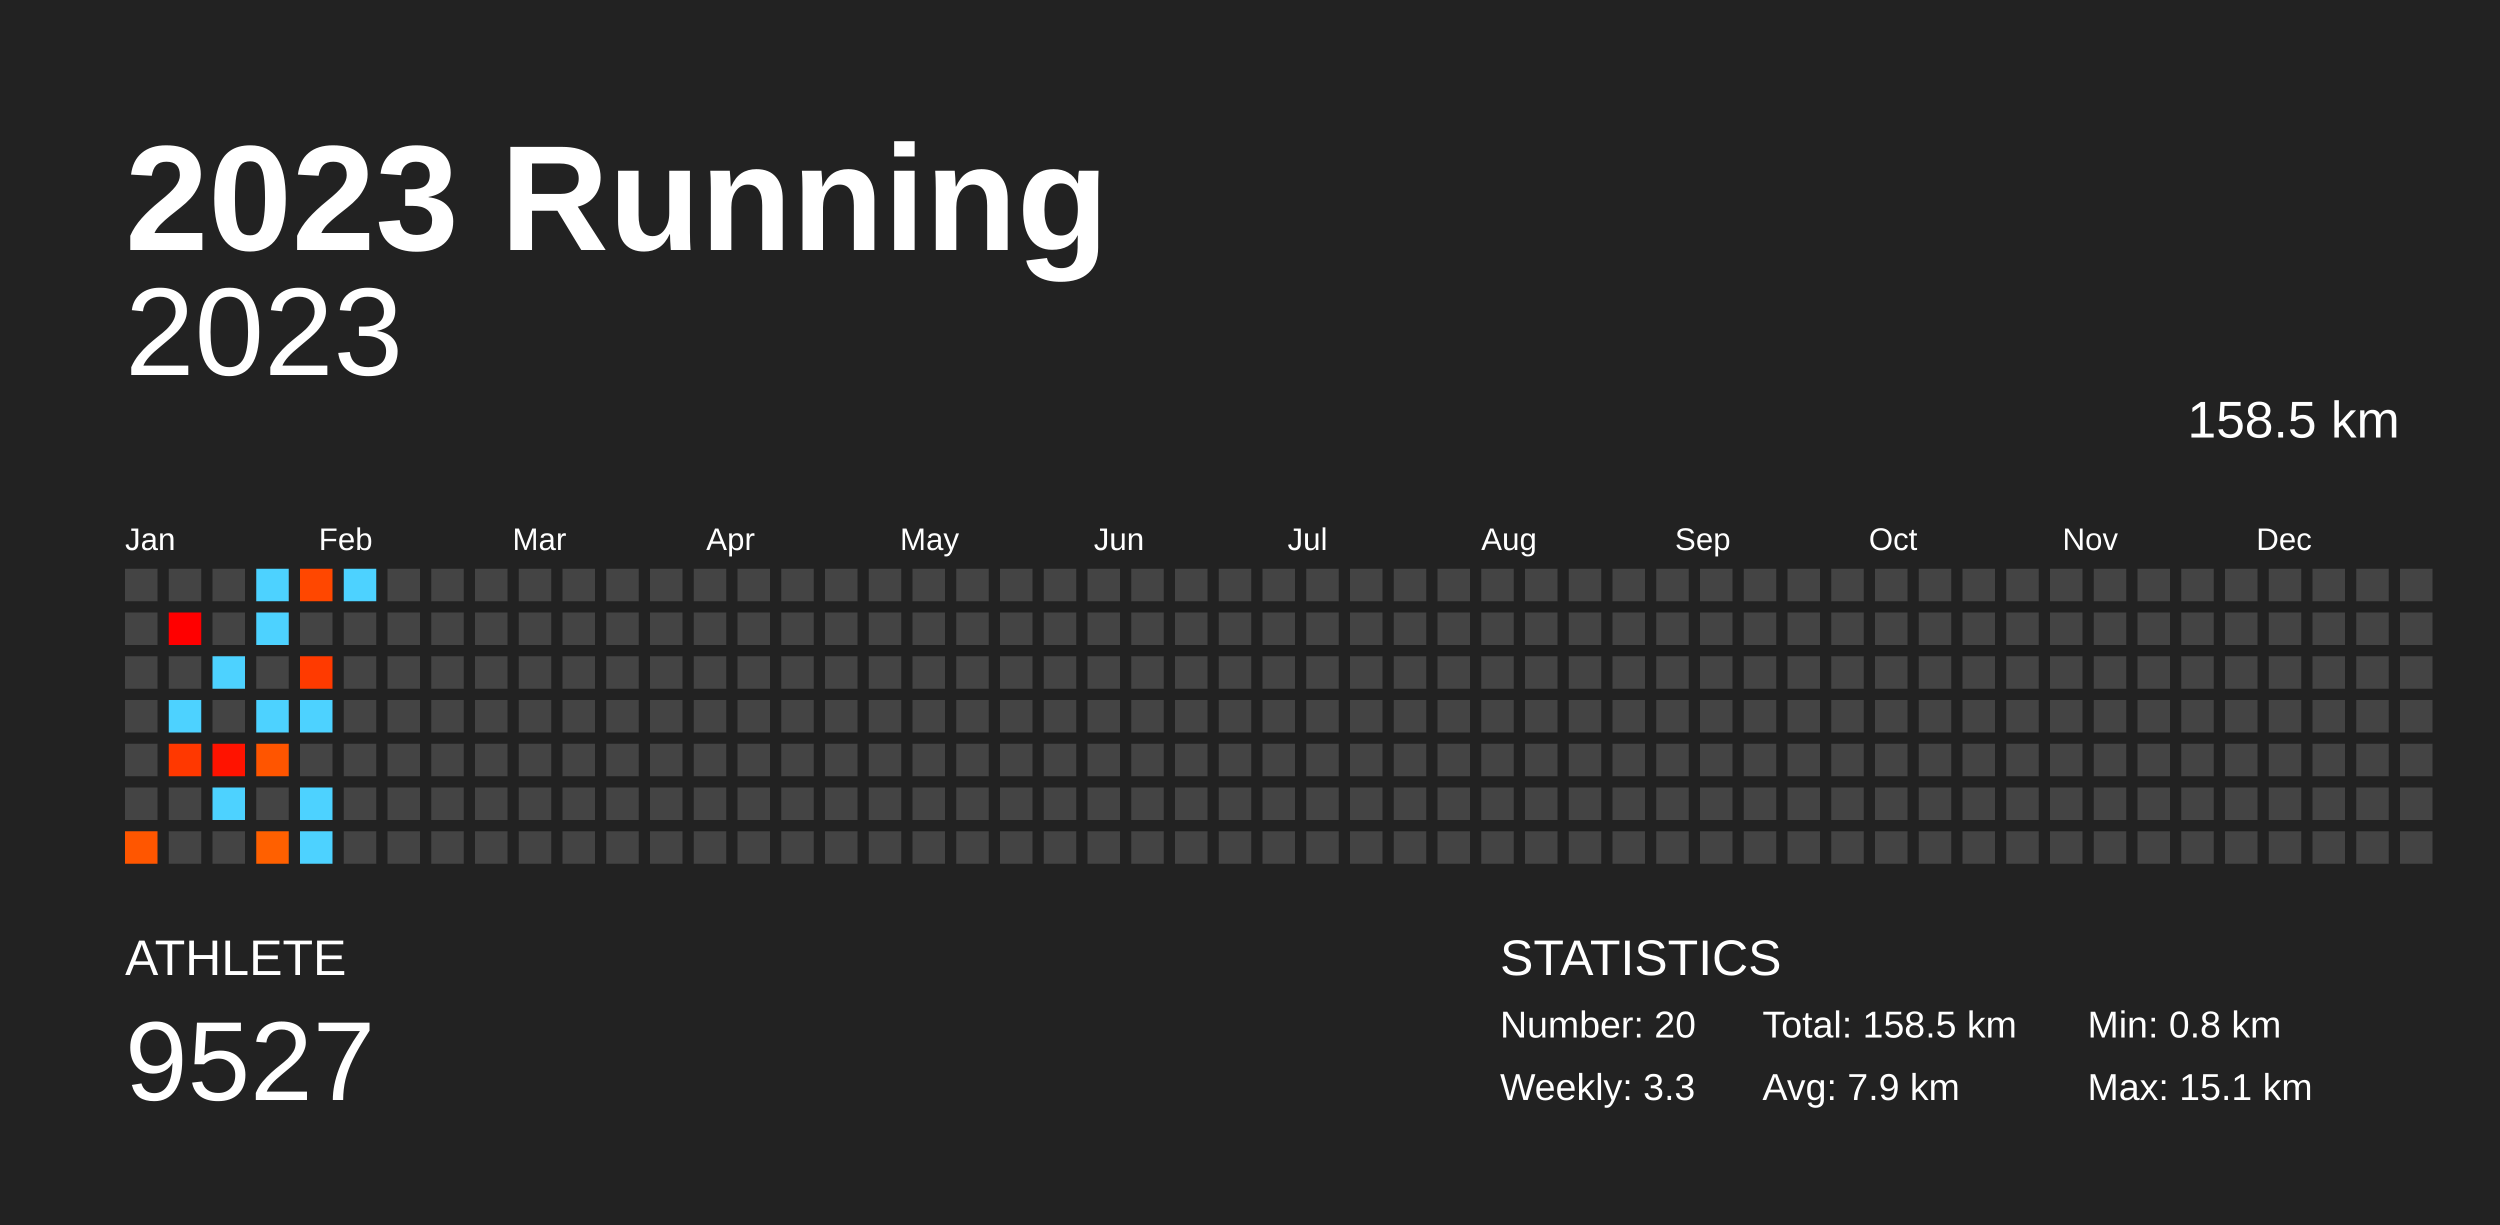
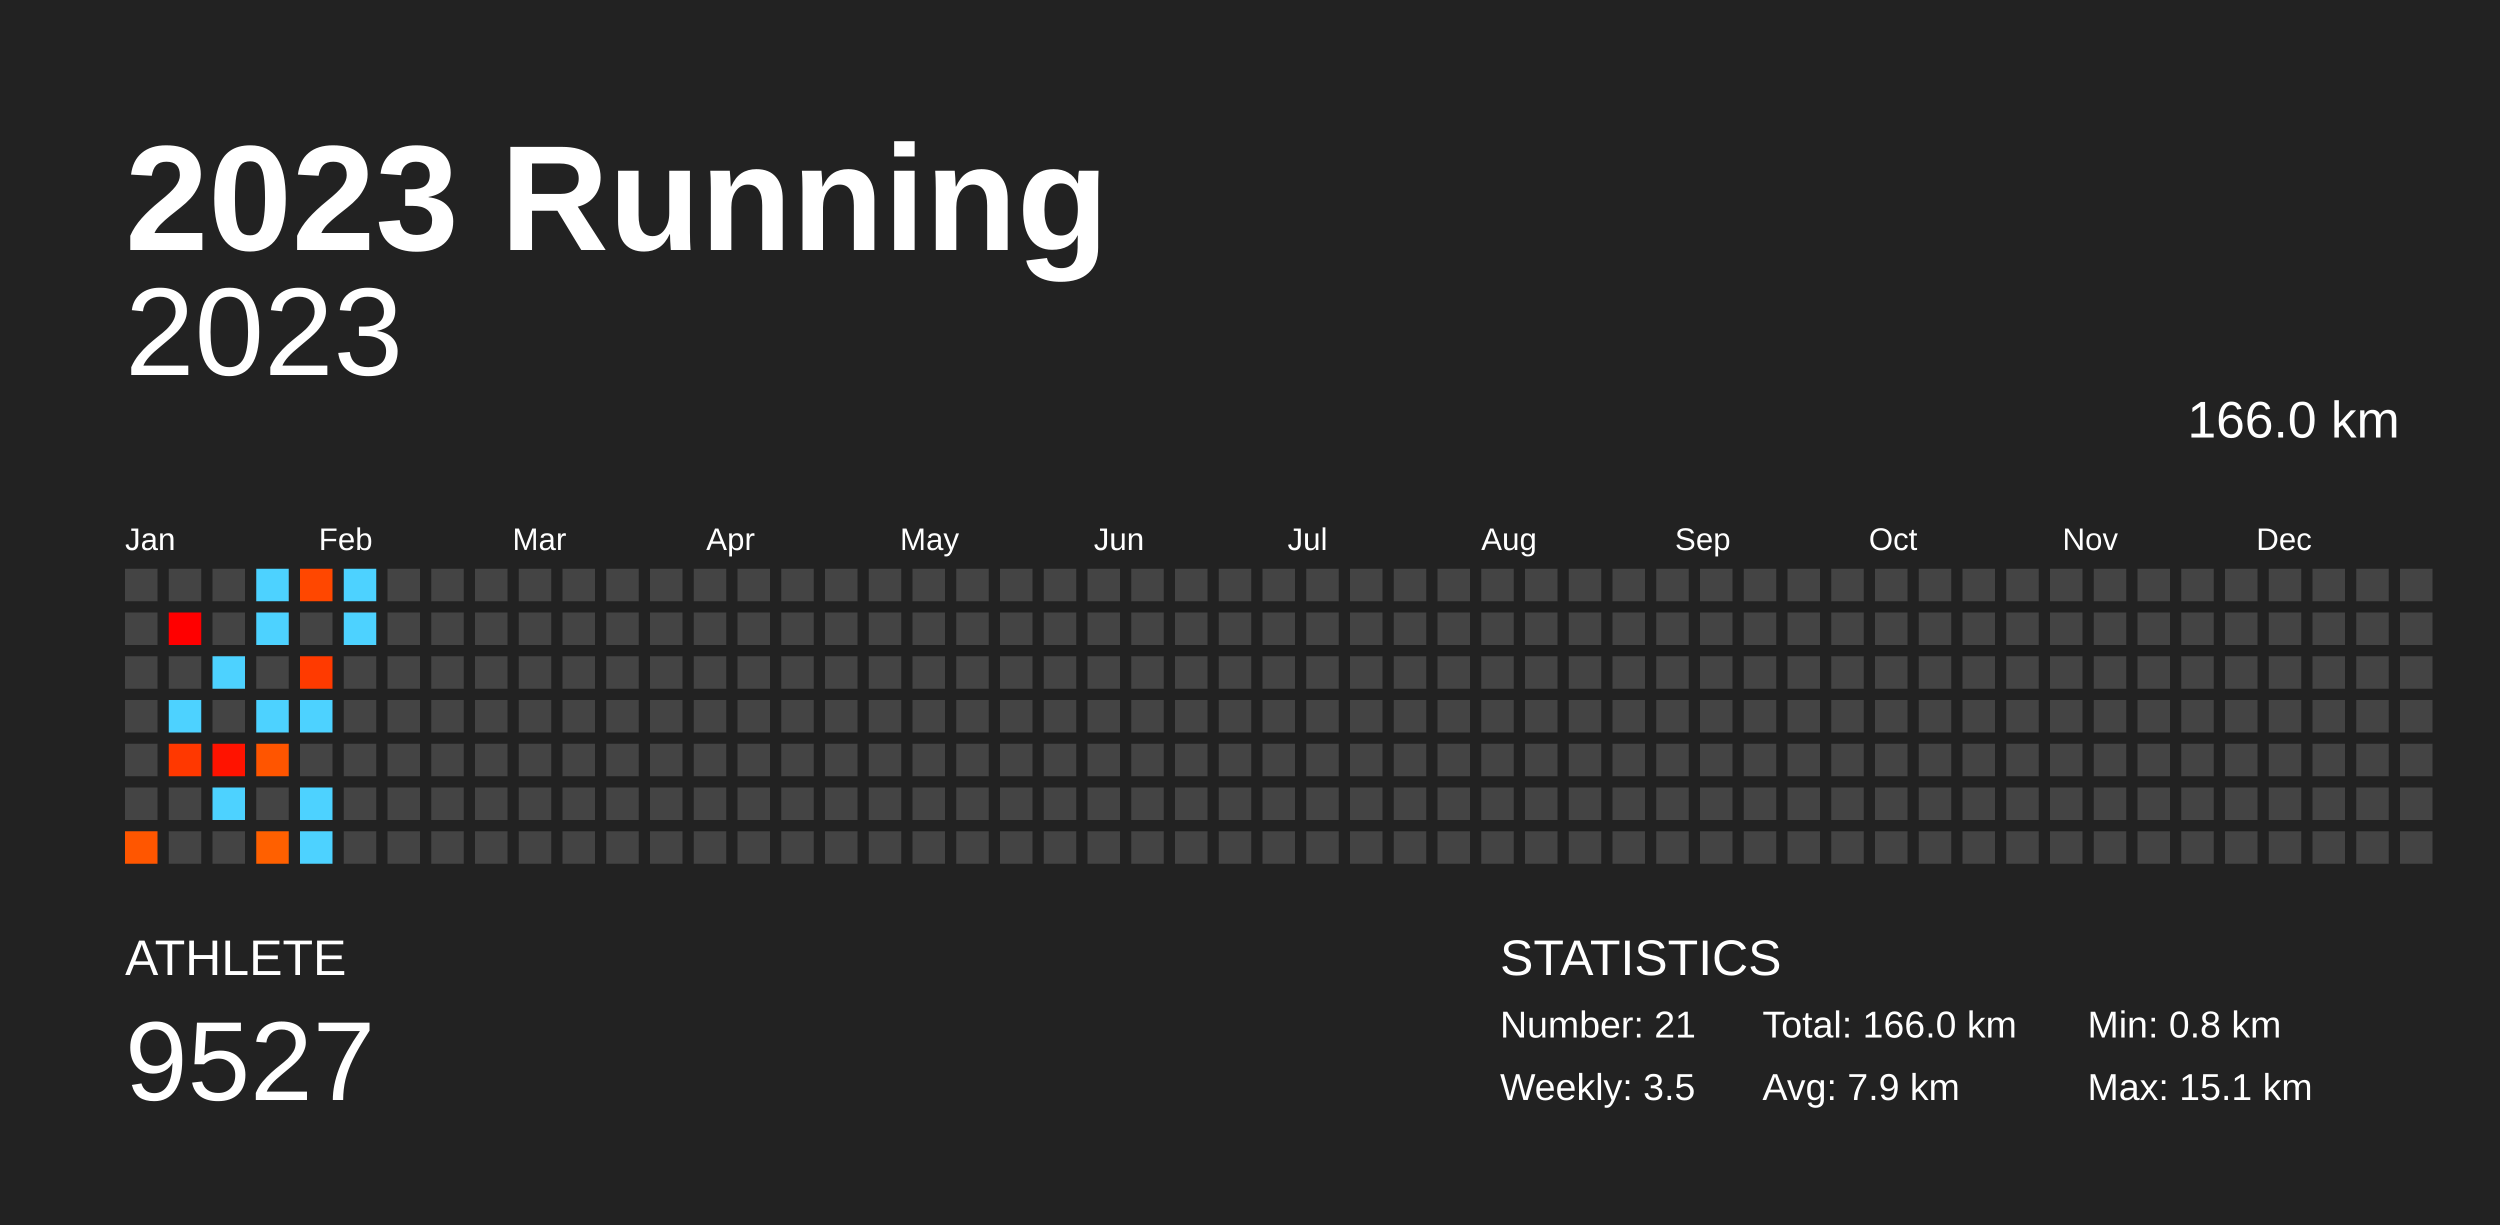
<svg xmlns="http://www.w3.org/2000/svg" baseProfile="full" height="98mm" version="1.1" viewBox="0,0,200,98" width="200mm">
  <defs />
  <rect fill="#222222" height="98" width="200" x="0" y="0" />
  <text fill="#FFFFFF" style="font-size:12px; font-family:Arial; font-weight:bold;" x="10" y="20">2023 Running</text>
  <text fill="#FFFFFF" style="font-size:4px; font-family:Arial" x="10" y="78">ATHLETE</text>
  <text fill="#FFFFFF" style="font-size:9px; font-family:Arial" x="10" y="88">9527</text>
  <text fill="#FFFFFF" style="font-size:4px; font-family:Arial" x="120" y="78">STATISTICS</text>
-   <text fill="#FFFFFF" style="font-size:3px; font-family:Arial" x="120" y="83">Number: 20</text>
-   <text fill="#FFFFFF" style="font-size:3px; font-family:Arial" x="120" y="88">Weekly: 3.3</text>
-   <text fill="#FFFFFF" style="font-size:3px; font-family:Arial" x="141" y="83">Total: 158.5 km</text>
+   <text fill="#FFFFFF" style="font-size:3px; font-family:Arial" x="120" y="83">Number: 21</text>
+   <text fill="#FFFFFF" style="font-size:3px; font-family:Arial" x="120" y="88">Weekly: 3.5</text>
+   <text fill="#FFFFFF" style="font-size:3px; font-family:Arial" x="141" y="83">Total: 166.0 km</text>
  <text fill="#FFFFFF" style="font-size:3px; font-family:Arial" x="141" y="88">Avg: 7.9 km</text>
  <text fill="#FFFFFF" style="font-size:3px; font-family:Arial" x="167" y="83">Min: 0.8 km</text>
  <text fill="#FFFFFF" style="font-size:3px; font-family:Arial" x="167" y="88">Max: 15.1 km</text>
  <text alignment-baseline="hanging" fill="#FFFFFF" style="font-size:10.0px; font-family:Arial;" x="10" y="30">2023</text>
-   <text alignment-baseline="hanging" fill="#FFFFFF" style="font-size:4.125px; font-family:Arial;" x="175" y="35">158.5 km</text>
+   <text alignment-baseline="hanging" fill="#FFFFFF" style="font-size:4.125px; font-family:Arial;" x="175" y="35">166.0 km</text>
  <text fill="#FFFFFF" style="font-size:2.5px; font-family:Arial" x="10.0" y="44">Jan</text>
  <text fill="#FFFFFF" style="font-size:2.5px; font-family:Arial" x="25.5" y="44">Feb</text>
  <text fill="#FFFFFF" style="font-size:2.5px; font-family:Arial" x="41.0" y="44">Mar</text>
  <text fill="#FFFFFF" style="font-size:2.5px; font-family:Arial" x="56.5" y="44">Apr</text>
  <text fill="#FFFFFF" style="font-size:2.5px; font-family:Arial" x="72.0" y="44">May</text>
  <text fill="#FFFFFF" style="font-size:2.5px; font-family:Arial" x="87.5" y="44">Jun</text>
  <text fill="#FFFFFF" style="font-size:2.5px; font-family:Arial" x="103.0" y="44">Jul</text>
  <text fill="#FFFFFF" style="font-size:2.5px; font-family:Arial" x="118.5" y="44">Aug</text>
  <text fill="#FFFFFF" style="font-size:2.5px; font-family:Arial" x="134.0" y="44">Sep</text>
  <text fill="#FFFFFF" style="font-size:2.5px; font-family:Arial" x="149.5" y="44">Oct</text>
  <text fill="#FFFFFF" style="font-size:2.5px; font-family:Arial" x="165.0" y="44">Nov</text>
  <text fill="#FFFFFF" style="font-size:2.5px; font-family:Arial" x="180.5" y="44">Dec</text>
  <rect fill="#444444" height="2.6" width="2.6" x="10.0" y="45.5" />
  <rect fill="#444444" height="2.6" width="2.6" x="10.0" y="49.0" />
  <rect fill="#444444" height="2.6" width="2.6" x="10.0" y="52.5" />
  <rect fill="#444444" height="2.6" width="2.6" x="10.0" y="56.0" />
  <rect fill="#444444" height="2.6" width="2.6" x="10.0" y="59.5" />
  <rect fill="#444444" height="2.6" width="2.6" x="10.0" y="63.0" />
  <rect fill="#ff5600" height="2.6" width="2.6" x="10.0" y="66.5" />
  <rect fill="#444444" height="2.6" width="2.6" x="13.5" y="45.5" />
  <rect fill="#ff0000" height="2.6" width="2.6" x="13.5" y="49.0" />
  <rect fill="#444444" height="2.6" width="2.6" x="13.5" y="52.5" />
  <rect fill="#4dd2ff" height="2.6" width="2.6" x="13.5" y="56.0" />
  <rect fill="#ff3800" height="2.6" width="2.6" x="13.5" y="59.5" />
  <rect fill="#444444" height="2.6" width="2.6" x="13.5" y="63.0" />
  <rect fill="#444444" height="2.6" width="2.6" x="13.5" y="66.5" />
  <rect fill="#444444" height="2.6" width="2.6" x="17.0" y="45.5" />
  <rect fill="#444444" height="2.6" width="2.6" x="17.0" y="49.0" />
  <rect fill="#4dd2ff" height="2.6" width="2.6" x="17.0" y="52.5" />
  <rect fill="#444444" height="2.6" width="2.6" x="17.0" y="56.0" />
  <rect fill="#ff1300" height="2.6" width="2.6" x="17.0" y="59.5" />
  <rect fill="#4dd2ff" height="2.6" width="2.6" x="17.0" y="63.0" />
  <rect fill="#444444" height="2.6" width="2.6" x="17.0" y="66.5" />
  <rect fill="#4dd2ff" height="2.6" width="2.6" x="20.5" y="45.5" />
  <rect fill="#4dd2ff" height="2.6" width="2.6" x="20.5" y="49.0" />
  <rect fill="#444444" height="2.6" width="2.6" x="20.5" y="52.5" />
  <rect fill="#4dd2ff" height="2.6" width="2.6" x="20.5" y="56.0" />
  <rect fill="#ff5500" height="2.6" width="2.6" x="20.5" y="59.5" />
  <rect fill="#444444" height="2.6" width="2.6" x="20.5" y="63.0" />
  <rect fill="#ff6000" height="2.6" width="2.6" x="20.5" y="66.5" />
  <rect fill="#ff4700" height="2.6" width="2.6" x="24.0" y="45.5" />
  <rect fill="#444444" height="2.6" width="2.6" x="24.0" y="49.0" />
  <rect fill="#ff3a00" height="2.6" width="2.6" x="24.0" y="52.5" />
  <rect fill="#4dd2ff" height="2.6" width="2.6" x="24.0" y="56.0" />
  <rect fill="#444444" height="2.6" width="2.6" x="24.0" y="59.5" />
  <rect fill="#4dd2ff" height="2.6" width="2.6" x="24.0" y="63.0" />
  <rect fill="#4dd2ff" height="2.6" width="2.6" x="24.0" y="66.5" />
  <rect fill="#4dd2ff" height="2.6" width="2.6" x="27.5" y="45.5" />
-   <rect fill="#444444" height="2.6" width="2.6" x="27.5" y="49.0" />
+   <rect fill="#4dd2ff" height="2.6" width="2.6" x="27.5" y="49.0" />
  <rect fill="#444444" height="2.6" width="2.6" x="27.5" y="52.5" />
  <rect fill="#444444" height="2.6" width="2.6" x="27.5" y="56.0" />
  <rect fill="#444444" height="2.6" width="2.6" x="27.5" y="59.5" />
  <rect fill="#444444" height="2.6" width="2.6" x="27.5" y="63.0" />
  <rect fill="#444444" height="2.6" width="2.6" x="27.5" y="66.5" />
  <rect fill="#444444" height="2.6" width="2.6" x="31.0" y="45.5" />
  <rect fill="#444444" height="2.6" width="2.6" x="31.0" y="49.0" />
  <rect fill="#444444" height="2.6" width="2.6" x="31.0" y="52.5" />
  <rect fill="#444444" height="2.6" width="2.6" x="31.0" y="56.0" />
  <rect fill="#444444" height="2.6" width="2.6" x="31.0" y="59.5" />
  <rect fill="#444444" height="2.6" width="2.6" x="31.0" y="63.0" />
  <rect fill="#444444" height="2.6" width="2.6" x="31.0" y="66.5" />
  <rect fill="#444444" height="2.6" width="2.6" x="34.5" y="45.5" />
  <rect fill="#444444" height="2.6" width="2.6" x="34.5" y="49.0" />
  <rect fill="#444444" height="2.6" width="2.6" x="34.5" y="52.5" />
  <rect fill="#444444" height="2.6" width="2.6" x="34.5" y="56.0" />
  <rect fill="#444444" height="2.6" width="2.6" x="34.5" y="59.5" />
  <rect fill="#444444" height="2.6" width="2.6" x="34.5" y="63.0" />
  <rect fill="#444444" height="2.6" width="2.6" x="34.5" y="66.5" />
  <rect fill="#444444" height="2.6" width="2.6" x="38.0" y="45.5" />
  <rect fill="#444444" height="2.6" width="2.6" x="38.0" y="49.0" />
  <rect fill="#444444" height="2.6" width="2.6" x="38.0" y="52.5" />
  <rect fill="#444444" height="2.6" width="2.6" x="38.0" y="56.0" />
  <rect fill="#444444" height="2.6" width="2.6" x="38.0" y="59.5" />
  <rect fill="#444444" height="2.6" width="2.6" x="38.0" y="63.0" />
  <rect fill="#444444" height="2.6" width="2.6" x="38.0" y="66.5" />
  <rect fill="#444444" height="2.6" width="2.6" x="41.5" y="45.5" />
  <rect fill="#444444" height="2.6" width="2.6" x="41.5" y="49.0" />
  <rect fill="#444444" height="2.6" width="2.6" x="41.5" y="52.5" />
  <rect fill="#444444" height="2.6" width="2.6" x="41.5" y="56.0" />
  <rect fill="#444444" height="2.6" width="2.6" x="41.5" y="59.5" />
  <rect fill="#444444" height="2.6" width="2.6" x="41.5" y="63.0" />
  <rect fill="#444444" height="2.6" width="2.6" x="41.5" y="66.5" />
  <rect fill="#444444" height="2.6" width="2.6" x="45.0" y="45.5" />
  <rect fill="#444444" height="2.6" width="2.6" x="45.0" y="49.0" />
  <rect fill="#444444" height="2.6" width="2.6" x="45.0" y="52.5" />
  <rect fill="#444444" height="2.6" width="2.6" x="45.0" y="56.0" />
  <rect fill="#444444" height="2.6" width="2.6" x="45.0" y="59.5" />
  <rect fill="#444444" height="2.6" width="2.6" x="45.0" y="63.0" />
  <rect fill="#444444" height="2.6" width="2.6" x="45.0" y="66.5" />
  <rect fill="#444444" height="2.6" width="2.6" x="48.5" y="45.5" />
  <rect fill="#444444" height="2.6" width="2.6" x="48.5" y="49.0" />
  <rect fill="#444444" height="2.6" width="2.6" x="48.5" y="52.5" />
  <rect fill="#444444" height="2.6" width="2.6" x="48.5" y="56.0" />
  <rect fill="#444444" height="2.6" width="2.6" x="48.5" y="59.5" />
  <rect fill="#444444" height="2.6" width="2.6" x="48.5" y="63.0" />
  <rect fill="#444444" height="2.6" width="2.6" x="48.5" y="66.5" />
  <rect fill="#444444" height="2.6" width="2.6" x="52.0" y="45.5" />
  <rect fill="#444444" height="2.6" width="2.6" x="52.0" y="49.0" />
  <rect fill="#444444" height="2.6" width="2.6" x="52.0" y="52.5" />
  <rect fill="#444444" height="2.6" width="2.6" x="52.0" y="56.0" />
  <rect fill="#444444" height="2.6" width="2.6" x="52.0" y="59.5" />
  <rect fill="#444444" height="2.6" width="2.6" x="52.0" y="63.0" />
  <rect fill="#444444" height="2.6" width="2.6" x="52.0" y="66.5" />
  <rect fill="#444444" height="2.6" width="2.6" x="55.5" y="45.5" />
  <rect fill="#444444" height="2.6" width="2.6" x="55.5" y="49.0" />
  <rect fill="#444444" height="2.6" width="2.6" x="55.5" y="52.5" />
  <rect fill="#444444" height="2.6" width="2.6" x="55.5" y="56.0" />
  <rect fill="#444444" height="2.6" width="2.6" x="55.5" y="59.5" />
  <rect fill="#444444" height="2.6" width="2.6" x="55.5" y="63.0" />
  <rect fill="#444444" height="2.6" width="2.6" x="55.5" y="66.5" />
  <rect fill="#444444" height="2.6" width="2.6" x="59.0" y="45.5" />
  <rect fill="#444444" height="2.6" width="2.6" x="59.0" y="49.0" />
  <rect fill="#444444" height="2.6" width="2.6" x="59.0" y="52.5" />
  <rect fill="#444444" height="2.6" width="2.6" x="59.0" y="56.0" />
  <rect fill="#444444" height="2.6" width="2.6" x="59.0" y="59.5" />
  <rect fill="#444444" height="2.6" width="2.6" x="59.0" y="63.0" />
  <rect fill="#444444" height="2.6" width="2.6" x="59.0" y="66.5" />
  <rect fill="#444444" height="2.6" width="2.6" x="62.5" y="45.5" />
  <rect fill="#444444" height="2.6" width="2.6" x="62.5" y="49.0" />
  <rect fill="#444444" height="2.6" width="2.6" x="62.5" y="52.5" />
  <rect fill="#444444" height="2.6" width="2.6" x="62.5" y="56.0" />
  <rect fill="#444444" height="2.6" width="2.6" x="62.5" y="59.5" />
  <rect fill="#444444" height="2.6" width="2.6" x="62.5" y="63.0" />
  <rect fill="#444444" height="2.6" width="2.6" x="62.5" y="66.5" />
  <rect fill="#444444" height="2.6" width="2.6" x="66.0" y="45.5" />
  <rect fill="#444444" height="2.6" width="2.6" x="66.0" y="49.0" />
  <rect fill="#444444" height="2.6" width="2.6" x="66.0" y="52.5" />
  <rect fill="#444444" height="2.6" width="2.6" x="66.0" y="56.0" />
  <rect fill="#444444" height="2.6" width="2.6" x="66.0" y="59.5" />
  <rect fill="#444444" height="2.6" width="2.6" x="66.0" y="63.0" />
  <rect fill="#444444" height="2.6" width="2.6" x="66.0" y="66.5" />
  <rect fill="#444444" height="2.6" width="2.6" x="69.5" y="45.5" />
  <rect fill="#444444" height="2.6" width="2.6" x="69.5" y="49.0" />
  <rect fill="#444444" height="2.6" width="2.6" x="69.5" y="52.5" />
  <rect fill="#444444" height="2.6" width="2.6" x="69.5" y="56.0" />
  <rect fill="#444444" height="2.6" width="2.6" x="69.5" y="59.5" />
  <rect fill="#444444" height="2.6" width="2.6" x="69.5" y="63.0" />
  <rect fill="#444444" height="2.6" width="2.6" x="69.5" y="66.5" />
  <rect fill="#444444" height="2.6" width="2.6" x="73.0" y="45.5" />
  <rect fill="#444444" height="2.6" width="2.6" x="73.0" y="49.0" />
  <rect fill="#444444" height="2.6" width="2.6" x="73.0" y="52.5" />
  <rect fill="#444444" height="2.6" width="2.6" x="73.0" y="56.0" />
  <rect fill="#444444" height="2.6" width="2.6" x="73.0" y="59.5" />
  <rect fill="#444444" height="2.6" width="2.6" x="73.0" y="63.0" />
  <rect fill="#444444" height="2.6" width="2.6" x="73.0" y="66.5" />
  <rect fill="#444444" height="2.6" width="2.6" x="76.5" y="45.5" />
  <rect fill="#444444" height="2.6" width="2.6" x="76.5" y="49.0" />
  <rect fill="#444444" height="2.6" width="2.6" x="76.5" y="52.5" />
  <rect fill="#444444" height="2.6" width="2.6" x="76.5" y="56.0" />
  <rect fill="#444444" height="2.6" width="2.6" x="76.5" y="59.5" />
  <rect fill="#444444" height="2.6" width="2.6" x="76.5" y="63.0" />
  <rect fill="#444444" height="2.6" width="2.6" x="76.5" y="66.5" />
  <rect fill="#444444" height="2.6" width="2.6" x="80.0" y="45.5" />
  <rect fill="#444444" height="2.6" width="2.6" x="80.0" y="49.0" />
  <rect fill="#444444" height="2.6" width="2.6" x="80.0" y="52.5" />
  <rect fill="#444444" height="2.6" width="2.6" x="80.0" y="56.0" />
  <rect fill="#444444" height="2.6" width="2.6" x="80.0" y="59.5" />
  <rect fill="#444444" height="2.6" width="2.6" x="80.0" y="63.0" />
  <rect fill="#444444" height="2.6" width="2.6" x="80.0" y="66.5" />
  <rect fill="#444444" height="2.6" width="2.6" x="83.5" y="45.5" />
  <rect fill="#444444" height="2.6" width="2.6" x="83.5" y="49.0" />
  <rect fill="#444444" height="2.6" width="2.6" x="83.5" y="52.5" />
  <rect fill="#444444" height="2.6" width="2.6" x="83.5" y="56.0" />
  <rect fill="#444444" height="2.6" width="2.6" x="83.5" y="59.5" />
  <rect fill="#444444" height="2.6" width="2.6" x="83.5" y="63.0" />
  <rect fill="#444444" height="2.6" width="2.6" x="83.5" y="66.5" />
  <rect fill="#444444" height="2.6" width="2.6" x="87.0" y="45.5" />
  <rect fill="#444444" height="2.6" width="2.6" x="87.0" y="49.0" />
  <rect fill="#444444" height="2.6" width="2.6" x="87.0" y="52.5" />
  <rect fill="#444444" height="2.6" width="2.6" x="87.0" y="56.0" />
  <rect fill="#444444" height="2.6" width="2.6" x="87.0" y="59.5" />
  <rect fill="#444444" height="2.6" width="2.6" x="87.0" y="63.0" />
  <rect fill="#444444" height="2.6" width="2.6" x="87.0" y="66.5" />
  <rect fill="#444444" height="2.6" width="2.6" x="90.5" y="45.5" />
  <rect fill="#444444" height="2.6" width="2.6" x="90.5" y="49.0" />
  <rect fill="#444444" height="2.6" width="2.6" x="90.5" y="52.5" />
  <rect fill="#444444" height="2.6" width="2.6" x="90.5" y="56.0" />
  <rect fill="#444444" height="2.6" width="2.6" x="90.5" y="59.5" />
  <rect fill="#444444" height="2.6" width="2.6" x="90.5" y="63.0" />
  <rect fill="#444444" height="2.6" width="2.6" x="90.5" y="66.5" />
  <rect fill="#444444" height="2.6" width="2.6" x="94.0" y="45.5" />
  <rect fill="#444444" height="2.6" width="2.6" x="94.0" y="49.0" />
  <rect fill="#444444" height="2.6" width="2.6" x="94.0" y="52.5" />
  <rect fill="#444444" height="2.6" width="2.6" x="94.0" y="56.0" />
  <rect fill="#444444" height="2.6" width="2.6" x="94.0" y="59.5" />
  <rect fill="#444444" height="2.6" width="2.6" x="94.0" y="63.0" />
  <rect fill="#444444" height="2.6" width="2.6" x="94.0" y="66.5" />
  <rect fill="#444444" height="2.6" width="2.6" x="97.5" y="45.5" />
  <rect fill="#444444" height="2.6" width="2.6" x="97.5" y="49.0" />
  <rect fill="#444444" height="2.6" width="2.6" x="97.5" y="52.5" />
  <rect fill="#444444" height="2.6" width="2.6" x="97.5" y="56.0" />
  <rect fill="#444444" height="2.6" width="2.6" x="97.5" y="59.5" />
  <rect fill="#444444" height="2.6" width="2.6" x="97.5" y="63.0" />
  <rect fill="#444444" height="2.6" width="2.6" x="97.5" y="66.5" />
  <rect fill="#444444" height="2.6" width="2.6" x="101.0" y="45.5" />
  <rect fill="#444444" height="2.6" width="2.6" x="101.0" y="49.0" />
  <rect fill="#444444" height="2.6" width="2.6" x="101.0" y="52.5" />
  <rect fill="#444444" height="2.6" width="2.6" x="101.0" y="56.0" />
  <rect fill="#444444" height="2.6" width="2.6" x="101.0" y="59.5" />
  <rect fill="#444444" height="2.6" width="2.6" x="101.0" y="63.0" />
  <rect fill="#444444" height="2.6" width="2.6" x="101.0" y="66.5" />
  <rect fill="#444444" height="2.6" width="2.6" x="104.5" y="45.5" />
  <rect fill="#444444" height="2.6" width="2.6" x="104.5" y="49.0" />
  <rect fill="#444444" height="2.6" width="2.6" x="104.5" y="52.5" />
  <rect fill="#444444" height="2.6" width="2.6" x="104.5" y="56.0" />
  <rect fill="#444444" height="2.6" width="2.6" x="104.5" y="59.5" />
  <rect fill="#444444" height="2.6" width="2.6" x="104.5" y="63.0" />
  <rect fill="#444444" height="2.6" width="2.6" x="104.5" y="66.5" />
  <rect fill="#444444" height="2.6" width="2.6" x="108.0" y="45.5" />
  <rect fill="#444444" height="2.6" width="2.6" x="108.0" y="49.0" />
  <rect fill="#444444" height="2.6" width="2.6" x="108.0" y="52.5" />
  <rect fill="#444444" height="2.6" width="2.6" x="108.0" y="56.0" />
  <rect fill="#444444" height="2.6" width="2.6" x="108.0" y="59.5" />
  <rect fill="#444444" height="2.6" width="2.6" x="108.0" y="63.0" />
  <rect fill="#444444" height="2.6" width="2.6" x="108.0" y="66.5" />
  <rect fill="#444444" height="2.6" width="2.6" x="111.5" y="45.5" />
  <rect fill="#444444" height="2.6" width="2.6" x="111.5" y="49.0" />
  <rect fill="#444444" height="2.6" width="2.6" x="111.5" y="52.5" />
  <rect fill="#444444" height="2.6" width="2.6" x="111.5" y="56.0" />
  <rect fill="#444444" height="2.6" width="2.6" x="111.5" y="59.5" />
  <rect fill="#444444" height="2.6" width="2.6" x="111.5" y="63.0" />
  <rect fill="#444444" height="2.6" width="2.6" x="111.5" y="66.5" />
  <rect fill="#444444" height="2.6" width="2.6" x="115.0" y="45.5" />
  <rect fill="#444444" height="2.6" width="2.6" x="115.0" y="49.0" />
  <rect fill="#444444" height="2.6" width="2.6" x="115.0" y="52.5" />
  <rect fill="#444444" height="2.6" width="2.6" x="115.0" y="56.0" />
  <rect fill="#444444" height="2.6" width="2.6" x="115.0" y="59.5" />
  <rect fill="#444444" height="2.6" width="2.6" x="115.0" y="63.0" />
  <rect fill="#444444" height="2.6" width="2.6" x="115.0" y="66.5" />
  <rect fill="#444444" height="2.6" width="2.6" x="118.5" y="45.5" />
  <rect fill="#444444" height="2.6" width="2.6" x="118.5" y="49.0" />
  <rect fill="#444444" height="2.6" width="2.6" x="118.5" y="52.5" />
  <rect fill="#444444" height="2.6" width="2.6" x="118.5" y="56.0" />
  <rect fill="#444444" height="2.6" width="2.6" x="118.5" y="59.5" />
  <rect fill="#444444" height="2.6" width="2.6" x="118.5" y="63.0" />
  <rect fill="#444444" height="2.6" width="2.6" x="118.5" y="66.5" />
  <rect fill="#444444" height="2.6" width="2.6" x="122.0" y="45.5" />
  <rect fill="#444444" height="2.6" width="2.6" x="122.0" y="49.0" />
  <rect fill="#444444" height="2.6" width="2.6" x="122.0" y="52.5" />
  <rect fill="#444444" height="2.6" width="2.6" x="122.0" y="56.0" />
  <rect fill="#444444" height="2.6" width="2.6" x="122.0" y="59.5" />
  <rect fill="#444444" height="2.6" width="2.6" x="122.0" y="63.0" />
  <rect fill="#444444" height="2.6" width="2.6" x="122.0" y="66.5" />
  <rect fill="#444444" height="2.6" width="2.6" x="125.5" y="45.5" />
  <rect fill="#444444" height="2.6" width="2.6" x="125.5" y="49.0" />
  <rect fill="#444444" height="2.6" width="2.6" x="125.5" y="52.5" />
  <rect fill="#444444" height="2.6" width="2.6" x="125.5" y="56.0" />
  <rect fill="#444444" height="2.6" width="2.6" x="125.5" y="59.5" />
  <rect fill="#444444" height="2.6" width="2.6" x="125.5" y="63.0" />
  <rect fill="#444444" height="2.6" width="2.6" x="125.5" y="66.5" />
  <rect fill="#444444" height="2.6" width="2.6" x="129.0" y="45.5" />
  <rect fill="#444444" height="2.6" width="2.6" x="129.0" y="49.0" />
  <rect fill="#444444" height="2.6" width="2.6" x="129.0" y="52.5" />
  <rect fill="#444444" height="2.6" width="2.6" x="129.0" y="56.0" />
  <rect fill="#444444" height="2.6" width="2.6" x="129.0" y="59.5" />
  <rect fill="#444444" height="2.6" width="2.6" x="129.0" y="63.0" />
  <rect fill="#444444" height="2.6" width="2.6" x="129.0" y="66.5" />
  <rect fill="#444444" height="2.6" width="2.6" x="132.5" y="45.5" />
  <rect fill="#444444" height="2.6" width="2.6" x="132.5" y="49.0" />
  <rect fill="#444444" height="2.6" width="2.6" x="132.5" y="52.5" />
  <rect fill="#444444" height="2.6" width="2.6" x="132.5" y="56.0" />
  <rect fill="#444444" height="2.6" width="2.6" x="132.5" y="59.5" />
  <rect fill="#444444" height="2.6" width="2.6" x="132.5" y="63.0" />
  <rect fill="#444444" height="2.6" width="2.6" x="132.5" y="66.5" />
  <rect fill="#444444" height="2.6" width="2.6" x="136.0" y="45.5" />
  <rect fill="#444444" height="2.6" width="2.6" x="136.0" y="49.0" />
  <rect fill="#444444" height="2.6" width="2.6" x="136.0" y="52.5" />
  <rect fill="#444444" height="2.6" width="2.6" x="136.0" y="56.0" />
  <rect fill="#444444" height="2.6" width="2.6" x="136.0" y="59.5" />
  <rect fill="#444444" height="2.6" width="2.6" x="136.0" y="63.0" />
  <rect fill="#444444" height="2.6" width="2.6" x="136.0" y="66.5" />
  <rect fill="#444444" height="2.6" width="2.6" x="139.5" y="45.5" />
  <rect fill="#444444" height="2.6" width="2.6" x="139.5" y="49.0" />
  <rect fill="#444444" height="2.6" width="2.6" x="139.5" y="52.5" />
  <rect fill="#444444" height="2.6" width="2.6" x="139.5" y="56.0" />
  <rect fill="#444444" height="2.6" width="2.6" x="139.5" y="59.5" />
  <rect fill="#444444" height="2.6" width="2.6" x="139.5" y="63.0" />
  <rect fill="#444444" height="2.6" width="2.6" x="139.5" y="66.5" />
  <rect fill="#444444" height="2.6" width="2.6" x="143.0" y="45.5" />
  <rect fill="#444444" height="2.6" width="2.6" x="143.0" y="49.0" />
  <rect fill="#444444" height="2.6" width="2.6" x="143.0" y="52.5" />
  <rect fill="#444444" height="2.6" width="2.6" x="143.0" y="56.0" />
  <rect fill="#444444" height="2.6" width="2.6" x="143.0" y="59.5" />
  <rect fill="#444444" height="2.6" width="2.6" x="143.0" y="63.0" />
  <rect fill="#444444" height="2.6" width="2.6" x="143.0" y="66.5" />
  <rect fill="#444444" height="2.6" width="2.6" x="146.5" y="45.5" />
  <rect fill="#444444" height="2.6" width="2.6" x="146.5" y="49.0" />
  <rect fill="#444444" height="2.6" width="2.6" x="146.5" y="52.5" />
  <rect fill="#444444" height="2.6" width="2.6" x="146.5" y="56.0" />
  <rect fill="#444444" height="2.6" width="2.6" x="146.5" y="59.5" />
  <rect fill="#444444" height="2.6" width="2.6" x="146.5" y="63.0" />
  <rect fill="#444444" height="2.6" width="2.6" x="146.5" y="66.5" />
  <rect fill="#444444" height="2.6" width="2.6" x="150.0" y="45.5" />
  <rect fill="#444444" height="2.6" width="2.6" x="150.0" y="49.0" />
  <rect fill="#444444" height="2.6" width="2.6" x="150.0" y="52.5" />
  <rect fill="#444444" height="2.6" width="2.6" x="150.0" y="56.0" />
  <rect fill="#444444" height="2.6" width="2.6" x="150.0" y="59.5" />
  <rect fill="#444444" height="2.6" width="2.6" x="150.0" y="63.0" />
  <rect fill="#444444" height="2.6" width="2.6" x="150.0" y="66.5" />
  <rect fill="#444444" height="2.6" width="2.6" x="153.5" y="45.5" />
  <rect fill="#444444" height="2.6" width="2.6" x="153.5" y="49.0" />
  <rect fill="#444444" height="2.6" width="2.6" x="153.5" y="52.5" />
  <rect fill="#444444" height="2.6" width="2.6" x="153.5" y="56.0" />
  <rect fill="#444444" height="2.6" width="2.6" x="153.5" y="59.5" />
  <rect fill="#444444" height="2.6" width="2.6" x="153.5" y="63.0" />
  <rect fill="#444444" height="2.6" width="2.6" x="153.5" y="66.5" />
  <rect fill="#444444" height="2.6" width="2.6" x="157.0" y="45.5" />
  <rect fill="#444444" height="2.6" width="2.6" x="157.0" y="49.0" />
  <rect fill="#444444" height="2.6" width="2.6" x="157.0" y="52.5" />
  <rect fill="#444444" height="2.6" width="2.6" x="157.0" y="56.0" />
  <rect fill="#444444" height="2.6" width="2.6" x="157.0" y="59.5" />
  <rect fill="#444444" height="2.6" width="2.6" x="157.0" y="63.0" />
  <rect fill="#444444" height="2.6" width="2.6" x="157.0" y="66.5" />
  <rect fill="#444444" height="2.6" width="2.6" x="160.5" y="45.5" />
  <rect fill="#444444" height="2.6" width="2.6" x="160.5" y="49.0" />
  <rect fill="#444444" height="2.6" width="2.6" x="160.5" y="52.5" />
  <rect fill="#444444" height="2.6" width="2.6" x="160.5" y="56.0" />
  <rect fill="#444444" height="2.6" width="2.6" x="160.5" y="59.5" />
  <rect fill="#444444" height="2.6" width="2.6" x="160.5" y="63.0" />
  <rect fill="#444444" height="2.6" width="2.6" x="160.5" y="66.5" />
  <rect fill="#444444" height="2.6" width="2.6" x="164.0" y="45.5" />
  <rect fill="#444444" height="2.6" width="2.6" x="164.0" y="49.0" />
  <rect fill="#444444" height="2.6" width="2.6" x="164.0" y="52.5" />
  <rect fill="#444444" height="2.6" width="2.6" x="164.0" y="56.0" />
  <rect fill="#444444" height="2.6" width="2.6" x="164.0" y="59.5" />
  <rect fill="#444444" height="2.6" width="2.6" x="164.0" y="63.0" />
  <rect fill="#444444" height="2.6" width="2.6" x="164.0" y="66.5" />
  <rect fill="#444444" height="2.6" width="2.6" x="167.5" y="45.5" />
  <rect fill="#444444" height="2.6" width="2.6" x="167.5" y="49.0" />
  <rect fill="#444444" height="2.6" width="2.6" x="167.5" y="52.5" />
  <rect fill="#444444" height="2.6" width="2.6" x="167.5" y="56.0" />
  <rect fill="#444444" height="2.6" width="2.6" x="167.5" y="59.5" />
  <rect fill="#444444" height="2.6" width="2.6" x="167.5" y="63.0" />
  <rect fill="#444444" height="2.6" width="2.6" x="167.5" y="66.5" />
  <rect fill="#444444" height="2.6" width="2.6" x="171.0" y="45.5" />
  <rect fill="#444444" height="2.6" width="2.6" x="171.0" y="49.0" />
  <rect fill="#444444" height="2.6" width="2.6" x="171.0" y="52.5" />
  <rect fill="#444444" height="2.6" width="2.6" x="171.0" y="56.0" />
  <rect fill="#444444" height="2.6" width="2.6" x="171.0" y="59.5" />
  <rect fill="#444444" height="2.6" width="2.6" x="171.0" y="63.0" />
  <rect fill="#444444" height="2.6" width="2.6" x="171.0" y="66.5" />
  <rect fill="#444444" height="2.6" width="2.6" x="174.5" y="45.5" />
  <rect fill="#444444" height="2.6" width="2.6" x="174.5" y="49.0" />
  <rect fill="#444444" height="2.6" width="2.6" x="174.5" y="52.5" />
  <rect fill="#444444" height="2.6" width="2.6" x="174.5" y="56.0" />
  <rect fill="#444444" height="2.6" width="2.6" x="174.5" y="59.5" />
  <rect fill="#444444" height="2.6" width="2.6" x="174.5" y="63.0" />
  <rect fill="#444444" height="2.6" width="2.6" x="174.5" y="66.5" />
  <rect fill="#444444" height="2.6" width="2.6" x="178.0" y="45.5" />
  <rect fill="#444444" height="2.6" width="2.6" x="178.0" y="49.0" />
  <rect fill="#444444" height="2.6" width="2.6" x="178.0" y="52.5" />
  <rect fill="#444444" height="2.6" width="2.6" x="178.0" y="56.0" />
  <rect fill="#444444" height="2.6" width="2.6" x="178.0" y="59.5" />
  <rect fill="#444444" height="2.6" width="2.6" x="178.0" y="63.0" />
  <rect fill="#444444" height="2.6" width="2.6" x="178.0" y="66.5" />
  <rect fill="#444444" height="2.6" width="2.6" x="181.5" y="45.5" />
  <rect fill="#444444" height="2.6" width="2.6" x="181.5" y="49.0" />
  <rect fill="#444444" height="2.6" width="2.6" x="181.5" y="52.5" />
  <rect fill="#444444" height="2.6" width="2.6" x="181.5" y="56.0" />
  <rect fill="#444444" height="2.6" width="2.6" x="181.5" y="59.5" />
  <rect fill="#444444" height="2.6" width="2.6" x="181.5" y="63.0" />
  <rect fill="#444444" height="2.6" width="2.6" x="181.5" y="66.5" />
  <rect fill="#444444" height="2.6" width="2.6" x="185.0" y="45.5" />
  <rect fill="#444444" height="2.6" width="2.6" x="185.0" y="49.0" />
  <rect fill="#444444" height="2.6" width="2.6" x="185.0" y="52.5" />
  <rect fill="#444444" height="2.6" width="2.6" x="185.0" y="56.0" />
  <rect fill="#444444" height="2.6" width="2.6" x="185.0" y="59.5" />
  <rect fill="#444444" height="2.6" width="2.6" x="185.0" y="63.0" />
  <rect fill="#444444" height="2.6" width="2.6" x="185.0" y="66.5" />
  <rect fill="#444444" height="2.6" width="2.6" x="188.5" y="45.5" />
  <rect fill="#444444" height="2.6" width="2.6" x="188.5" y="49.0" />
  <rect fill="#444444" height="2.6" width="2.6" x="188.5" y="52.5" />
  <rect fill="#444444" height="2.6" width="2.6" x="188.5" y="56.0" />
  <rect fill="#444444" height="2.6" width="2.6" x="188.5" y="59.5" />
  <rect fill="#444444" height="2.6" width="2.6" x="188.5" y="63.0" />
  <rect fill="#444444" height="2.6" width="2.6" x="188.5" y="66.5" />
  <rect fill="#444444" height="2.6" width="2.6" x="192.0" y="45.5" />
  <rect fill="#444444" height="2.6" width="2.6" x="192.0" y="49.0" />
  <rect fill="#444444" height="2.6" width="2.6" x="192.0" y="52.5" />
  <rect fill="#444444" height="2.6" width="2.6" x="192.0" y="56.0" />
  <rect fill="#444444" height="2.6" width="2.6" x="192.0" y="59.5" />
  <rect fill="#444444" height="2.6" width="2.6" x="192.0" y="63.0" />
  <rect fill="#444444" height="2.6" width="2.6" x="192.0" y="66.5" />
</svg>
